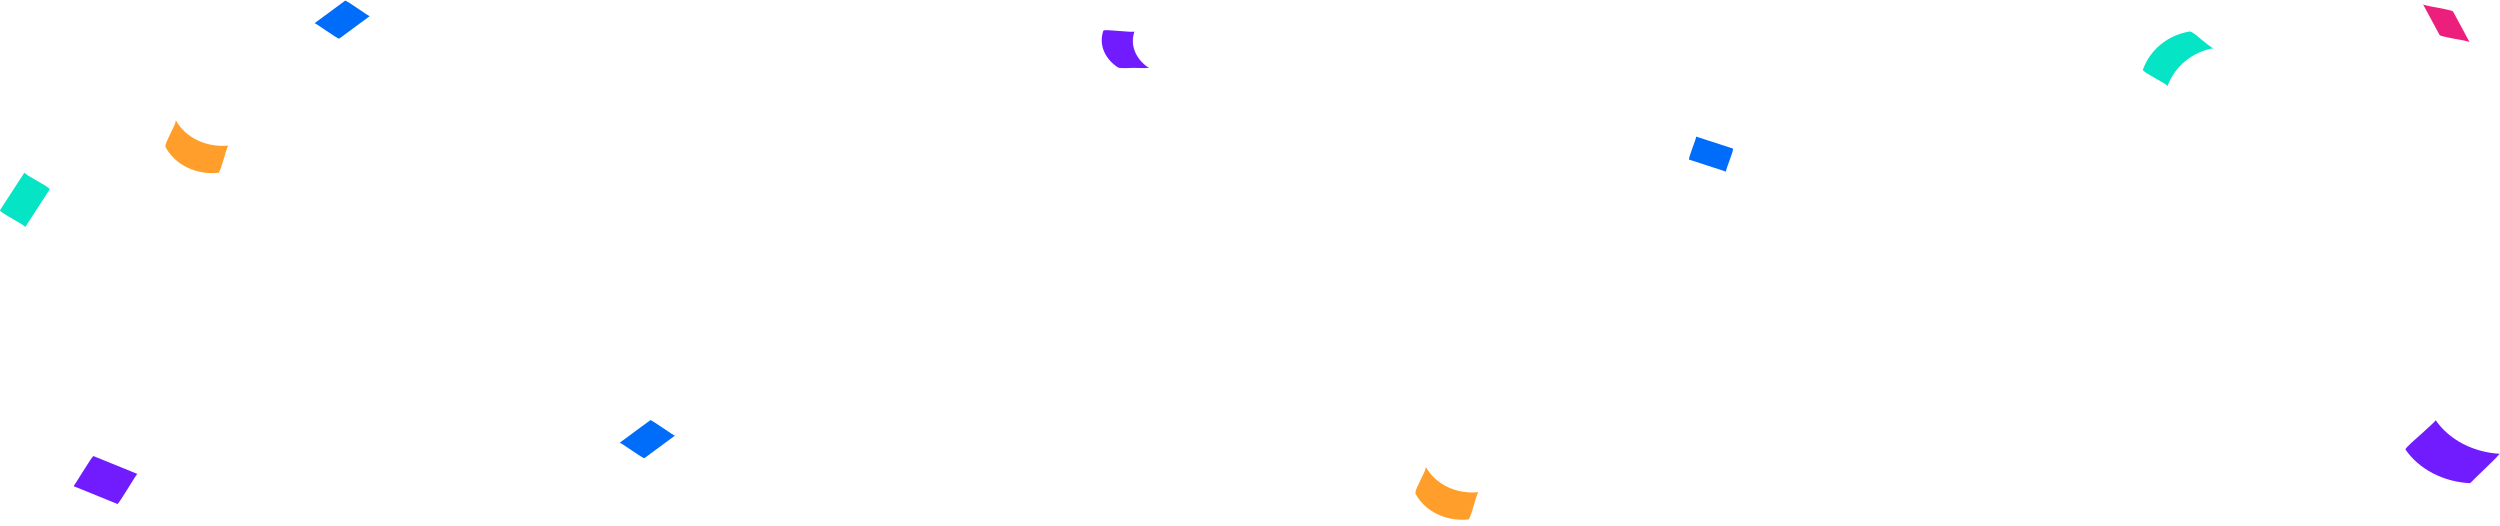
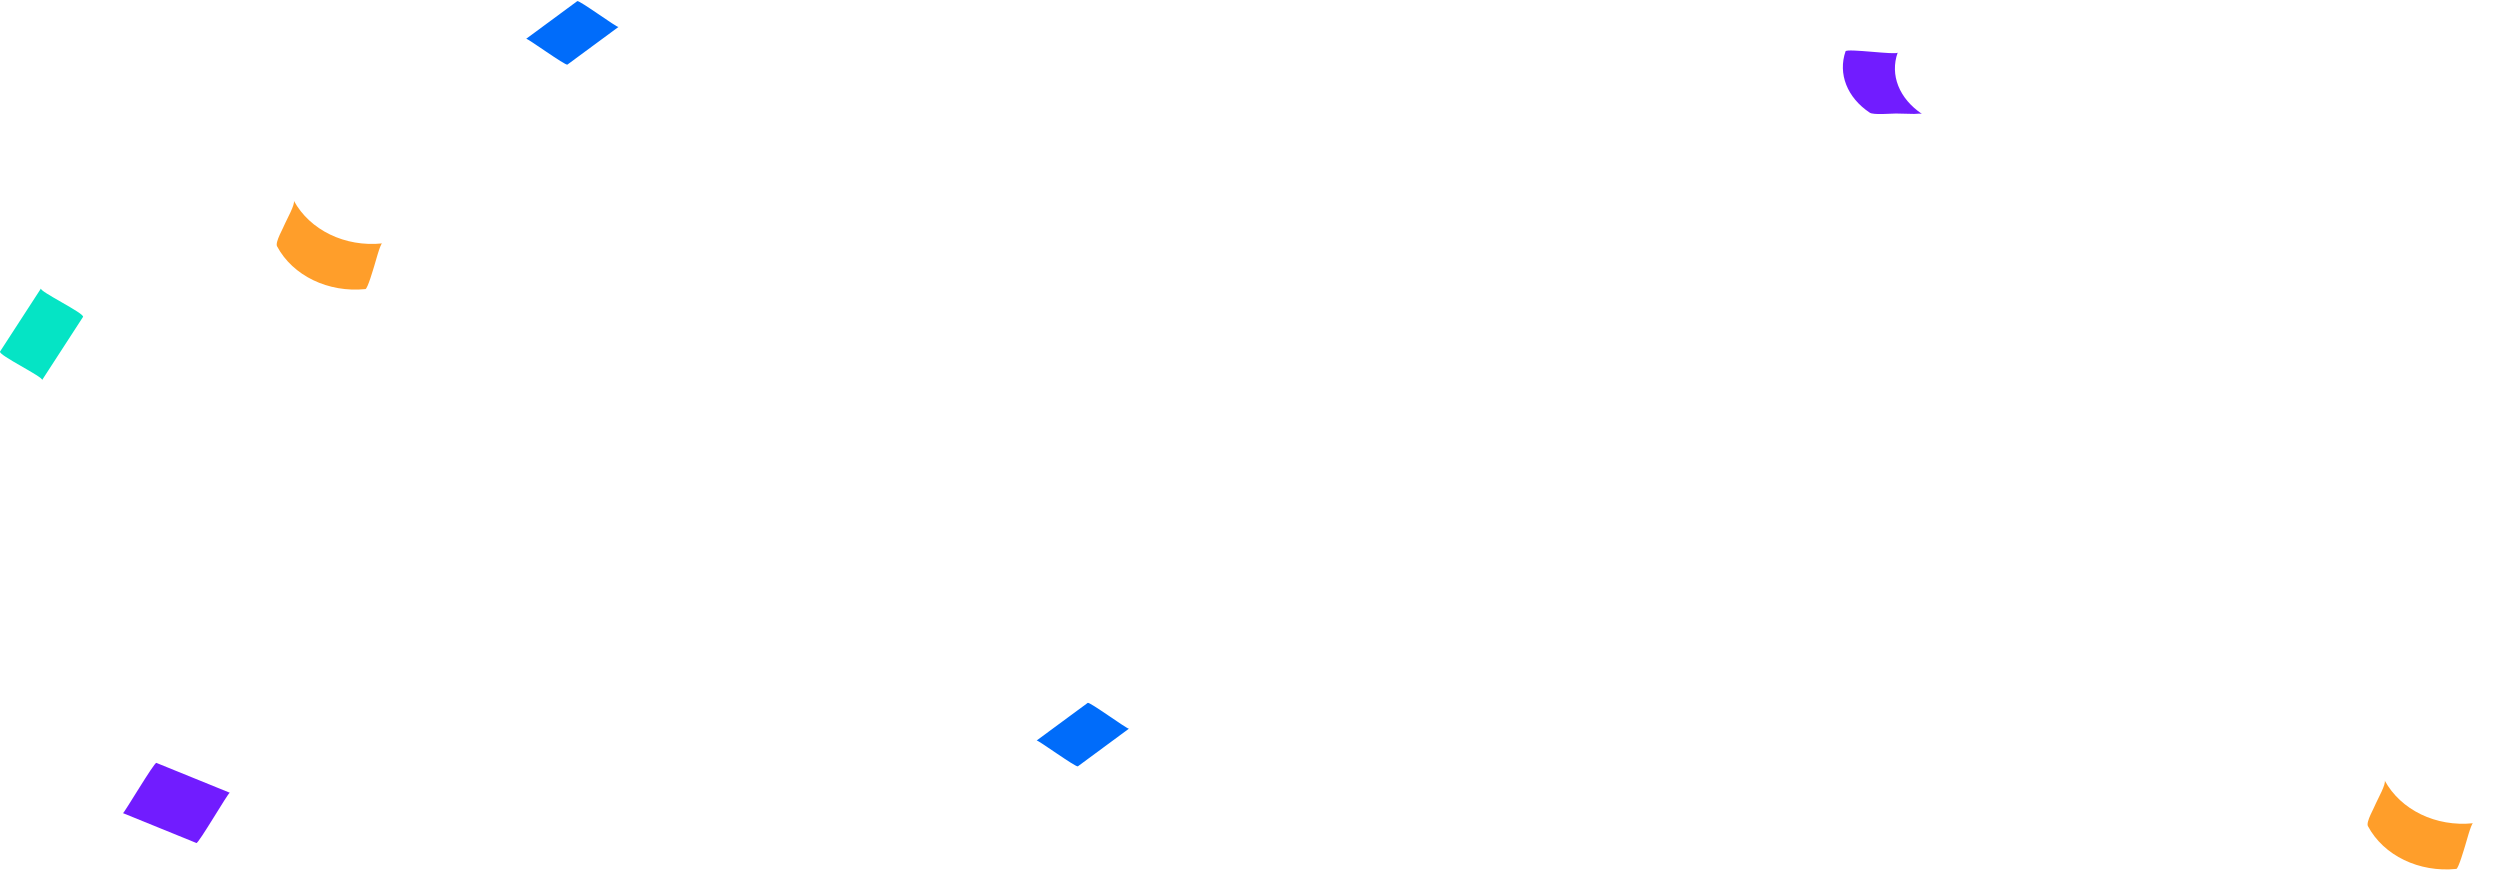
- <svg xmlns="http://www.w3.org/2000/svg" width="238" height="50" viewBox="0 0 238 50" fill="none">
-   <path fill-rule="evenodd" clip-rule="evenodd" d="M229.004 42.798C230.281 44.663 232.588 45.865 235.127 46C235.185 46 235.591 45.571 235.563 45.595C235.91 45.264 236.244 44.945 236.578 44.614C236.911 44.282 237.26 43.951 237.593 43.62C237.652 43.558 237.942 43.203 238 43.203C235.461 43.068 233.154 41.865 231.877 40C231.92 40.062 230.542 41.264 230.426 41.387C230.295 41.509 228.917 42.675 229.004 42.798Z" fill="#711CFF" />
-   <path fill-rule="evenodd" clip-rule="evenodd" d="M7 46.279C8.387 46.851 9.793 47.407 11.179 47.979C11.294 48.028 13.003 45.086 13.079 45.118C11.692 44.546 10.287 43.99 8.9 43.419C8.786 43.369 7.057 46.295 7 46.279Z" fill="#711CFF" />
-   <path fill-rule="evenodd" clip-rule="evenodd" d="M105.037 2.921C104.597 4.204 105.126 5.556 106.419 6.415C106.624 6.552 107.624 6.461 107.903 6.461C108.255 6.472 108.593 6.472 108.946 6.484C109.02 6.484 109.328 6.449 109.387 6.484C108.094 5.613 107.55 4.273 108.006 2.99C107.947 3.15 105.111 2.738 105.037 2.921Z" fill="#711CFF" />
-   <path fill-rule="evenodd" clip-rule="evenodd" d="M15.768 14.017C16.659 15.695 18.687 16.669 20.799 16.453C20.923 16.435 21.254 15.28 21.295 15.153C21.337 15.027 21.647 13.854 21.75 13.854C19.639 14.071 17.631 13.097 16.72 11.418C16.824 11.599 16.306 12.519 16.224 12.717C16.14 12.952 15.644 13.782 15.768 14.017Z" fill="#FF9E2A" />
-   <path fill-rule="evenodd" clip-rule="evenodd" d="M134.768 47.017C135.658 48.695 137.687 49.669 139.799 49.453C139.923 49.435 140.254 48.28 140.295 48.153C140.337 48.027 140.647 46.854 140.75 46.854C138.639 47.071 136.631 46.097 135.72 44.418C135.824 44.599 135.306 45.519 135.223 45.718C135.141 45.952 134.644 46.782 134.768 47.017Z" fill="#FF9E2A" />
-   <path fill-rule="evenodd" clip-rule="evenodd" d="M32.854 0.065C31.892 0.785 30.909 1.489 29.947 2.208C30.008 2.162 32.192 3.754 32.293 3.677C33.255 2.958 34.237 2.254 35.199 1.535C35.119 1.581 32.954 -0.011 32.854 0.065Z" fill="#006CFA" />
-   <path fill-rule="evenodd" clip-rule="evenodd" d="M61.907 40.003C60.944 40.722 59.962 41.426 59 42.145C59.06 42.099 61.245 43.692 61.346 43.615C62.308 42.896 63.29 42.191 64.252 41.472C64.172 41.518 62.007 39.926 61.907 40.003Z" fill="#006CFA" />
-   <path fill-rule="evenodd" clip-rule="evenodd" d="M164.971 14.142C163.8 13.761 162.63 13.381 161.46 13C161.571 13.037 160.661 15.143 160.809 15.196L164.32 16.338C164.209 16.3 165.129 14.187 164.971 14.142Z" fill="#006CFA" />
-   <path fill-rule="evenodd" clip-rule="evenodd" d="M208.423 3.003C206.373 3.353 204.699 4.715 204.003 6.63C203.908 6.87 206.41 8.011 206.335 8.213C207.05 6.299 208.705 4.937 210.755 4.587C210.567 4.624 209.777 3.905 209.589 3.776C209.401 3.629 208.686 2.948 208.423 3.003Z" fill="#05E4C5" />
-   <path fill-rule="evenodd" clip-rule="evenodd" d="M2.333 16.416C1.556 17.613 0.781 18.81 0.004 20.006C-0.121 20.203 2.5 21.465 2.396 21.63C3.171 20.433 3.948 19.236 4.724 18.039C4.85 17.842 2.207 16.58 2.333 16.416Z" fill="#05E4C5" />
-   <path fill-rule="evenodd" clip-rule="evenodd" d="M230.666 0.399C231.194 1.374 231.723 2.35 232.252 3.338C232.313 3.456 233.492 3.641 233.675 3.694C233.878 3.746 235.057 3.905 235.118 4.036C234.589 3.061 234.061 2.086 233.533 1.098C233.472 0.979 232.293 0.795 232.11 0.742C231.906 0.689 230.727 0.518 230.666 0.399Z" fill="#ED1F7D" />
+ <svg xmlns="http://www.w3.org/2000/svg" viewBox="0 0 142.285 49.802" fill="none">
+   <path fill-rule="evenodd" clip-rule="evenodd" d="M7 46.279C8.387 46.851 9.793 47.407 11.179 47.979C11.294 48.028 13.003 45.086 13.079 45.118C11.692 44.546 10.287 43.99 8.9 43.419C8.786 43.369 7.057 46.295 7 46.279Z" fill="#711CFF" transform="matrix(1, 0, 0, 1, 0, -8.881784197001252e-16)" />
+   <path fill-rule="evenodd" clip-rule="evenodd" d="M105.037 2.921C104.597 4.204 105.126 5.556 106.419 6.415C106.624 6.552 107.624 6.461 107.903 6.461C108.255 6.472 108.593 6.472 108.946 6.484C109.02 6.484 109.328 6.449 109.387 6.484C108.094 5.613 107.55 4.273 108.006 2.99C107.947 3.15 105.111 2.738 105.037 2.921Z" fill="#711CFF" transform="matrix(1, 0, 0, 1, 0, -8.881784197001252e-16)" />
+   <path fill-rule="evenodd" clip-rule="evenodd" d="M15.768 14.017C16.659 15.695 18.687 16.669 20.799 16.453C20.923 16.435 21.254 15.28 21.295 15.153C21.337 15.027 21.647 13.854 21.75 13.854C19.639 14.071 17.631 13.097 16.72 11.418C16.824 11.599 16.306 12.519 16.224 12.717C16.14 12.952 15.644 13.782 15.768 14.017Z" fill="#FF9E2A" transform="matrix(1, 0, 0, 1, 0, -8.881784197001252e-16)" />
+   <path fill-rule="evenodd" clip-rule="evenodd" d="M134.768 47.017C135.658 48.695 137.687 49.669 139.799 49.453C139.923 49.435 140.254 48.28 140.295 48.153C140.337 48.027 140.647 46.854 140.75 46.854C138.639 47.071 136.631 46.097 135.72 44.418C135.824 44.599 135.306 45.519 135.223 45.718C135.141 45.952 134.644 46.782 134.768 47.017Z" fill="#FF9E2A" transform="matrix(1, 0, 0, 1, 0, -8.881784197001252e-16)" />
+   <path fill-rule="evenodd" clip-rule="evenodd" d="M32.854 0.065C31.892 0.785 30.909 1.489 29.947 2.208C30.008 2.162 32.192 3.754 32.293 3.677C33.255 2.958 34.237 2.254 35.199 1.535C35.119 1.581 32.954 -0.011 32.854 0.065Z" fill="#006CFA" transform="matrix(1, 0, 0, 1, 0, -8.881784197001252e-16)" />
+   <path fill-rule="evenodd" clip-rule="evenodd" d="M61.907 40.003C60.944 40.722 59.962 41.426 59 42.145C59.06 42.099 61.245 43.692 61.346 43.615C62.308 42.896 63.29 42.191 64.252 41.472C64.172 41.518 62.007 39.926 61.907 40.003Z" fill="#006CFA" transform="matrix(1, 0, 0, 1, 0, -8.881784197001252e-16)" />
+   <path fill-rule="evenodd" clip-rule="evenodd" d="M2.333 16.416C1.556 17.613 0.781 18.81 0.004 20.006C-0.121 20.203 2.5 21.465 2.396 21.63C3.171 20.433 3.948 19.236 4.724 18.039C4.85 17.842 2.207 16.58 2.333 16.416Z" fill="#05E4C5" transform="matrix(1, 0, 0, 1, 0, -8.881784197001252e-16)" />
</svg>
